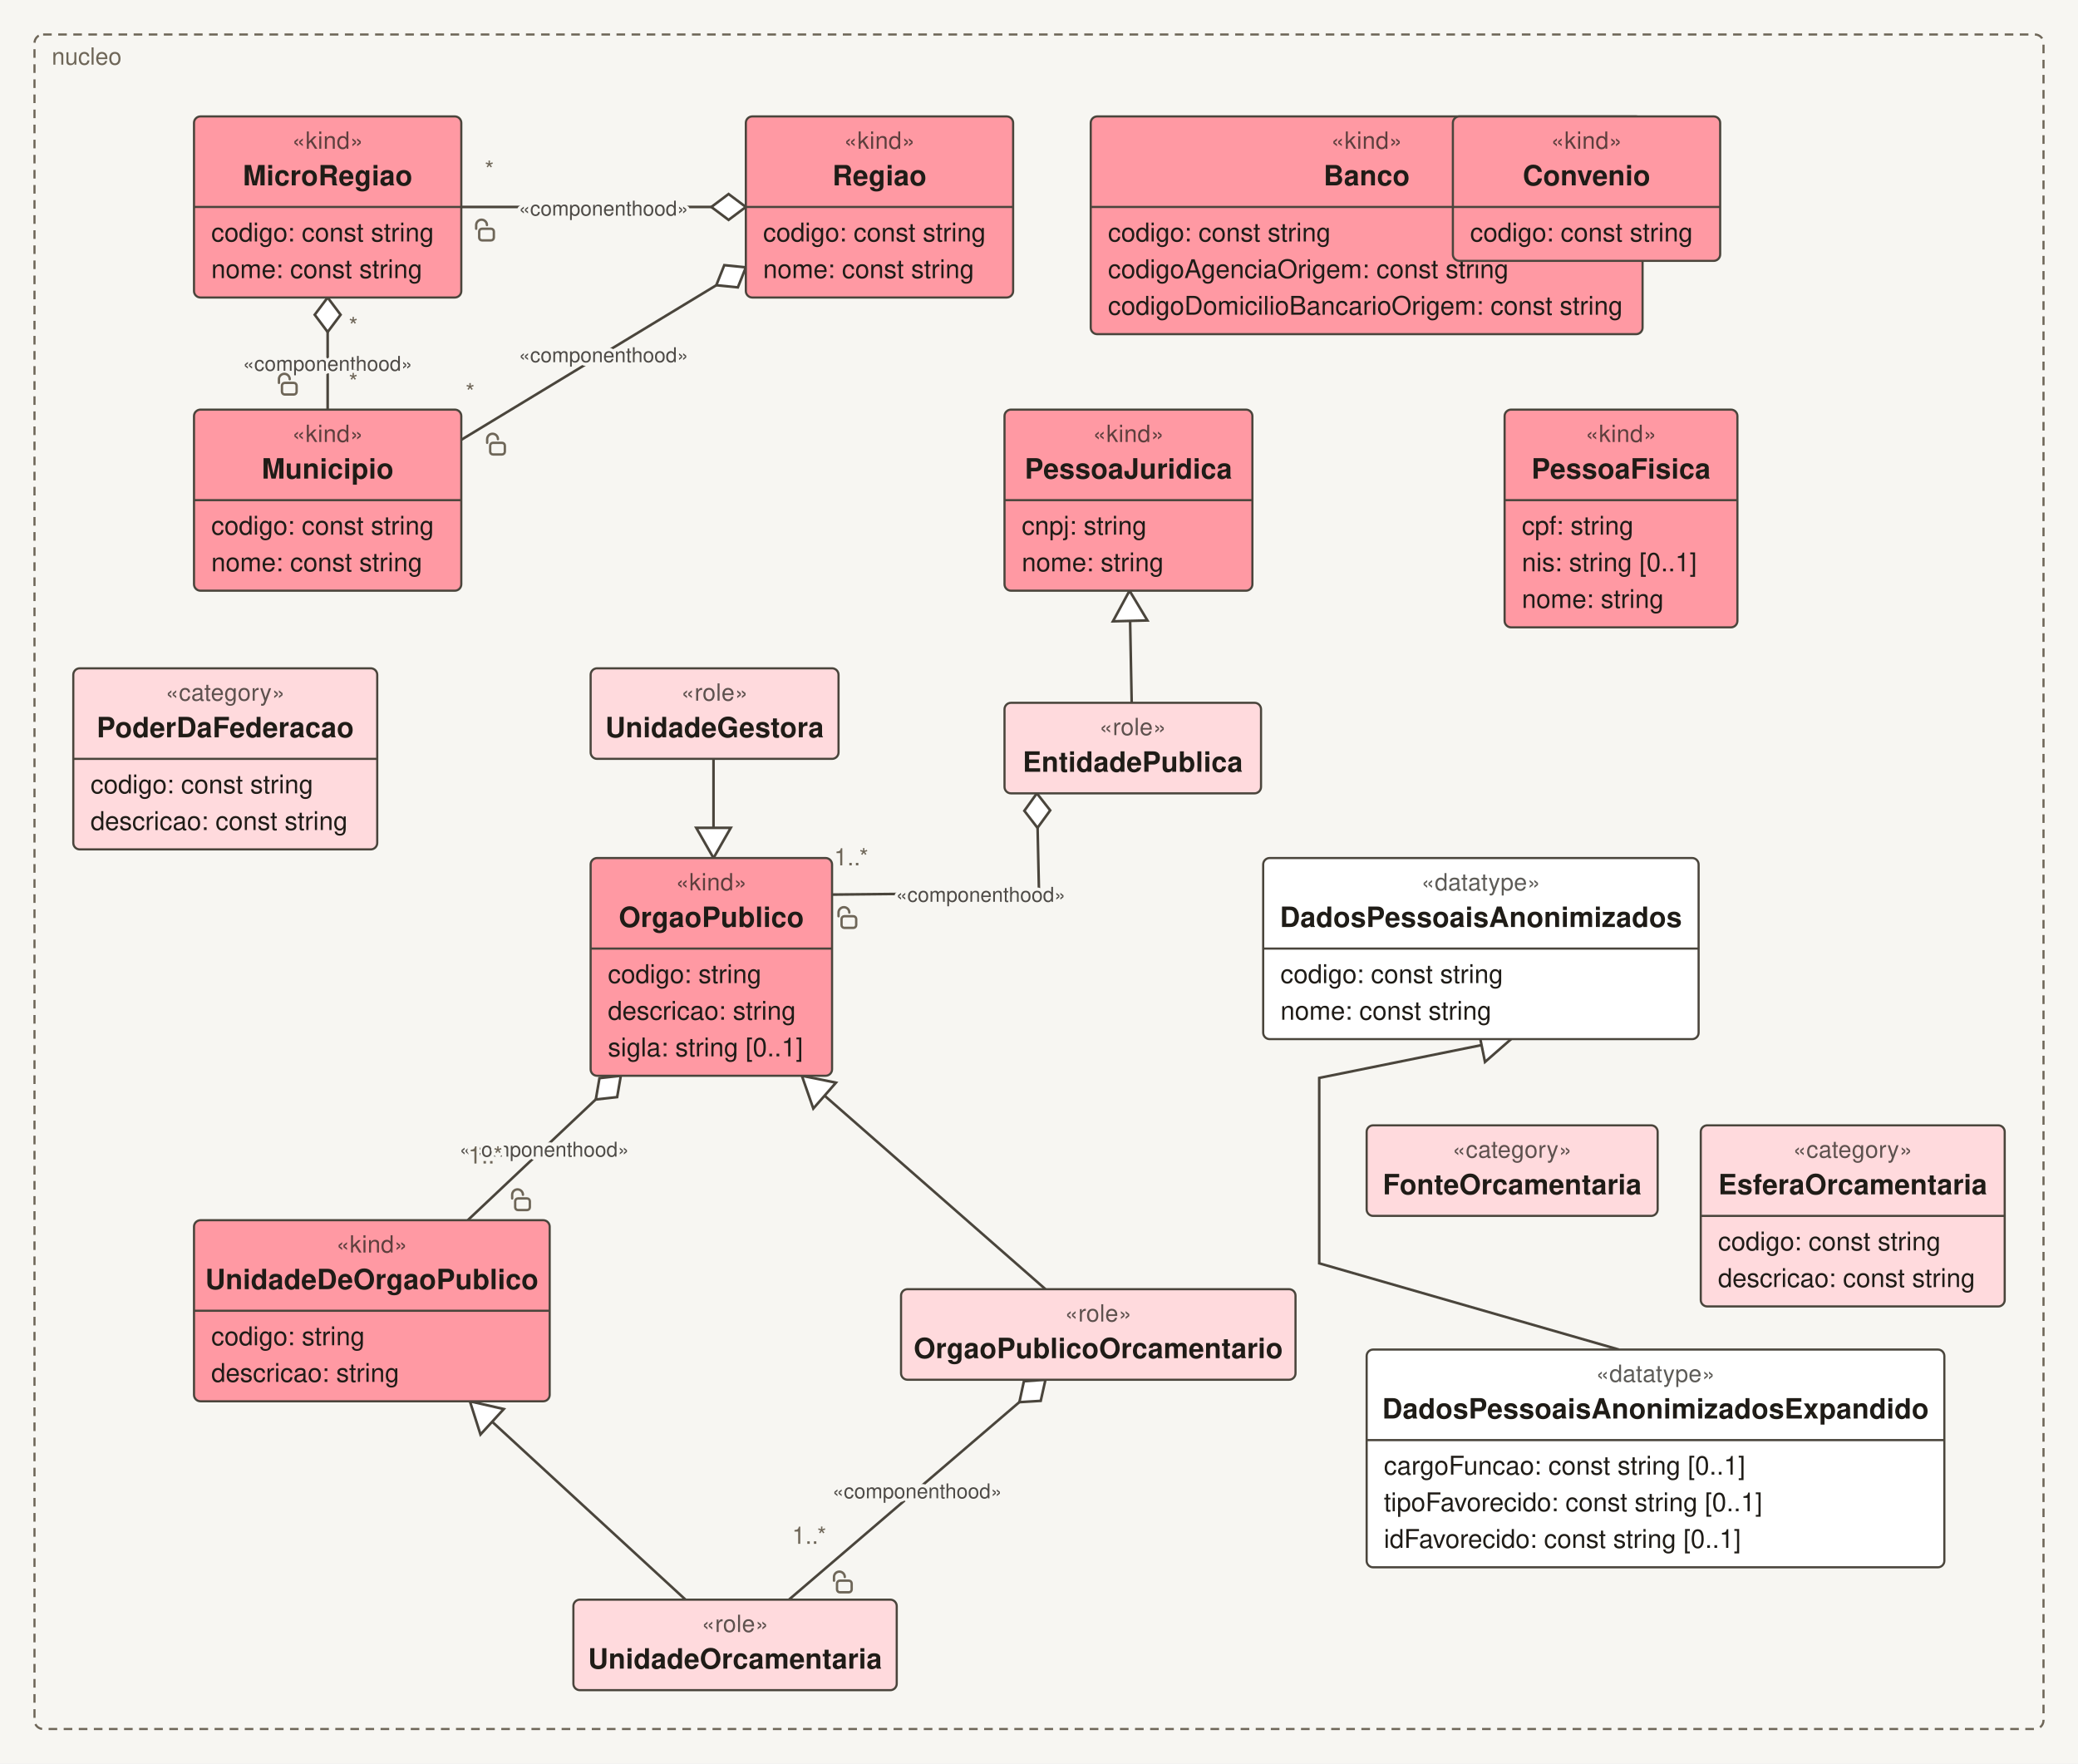
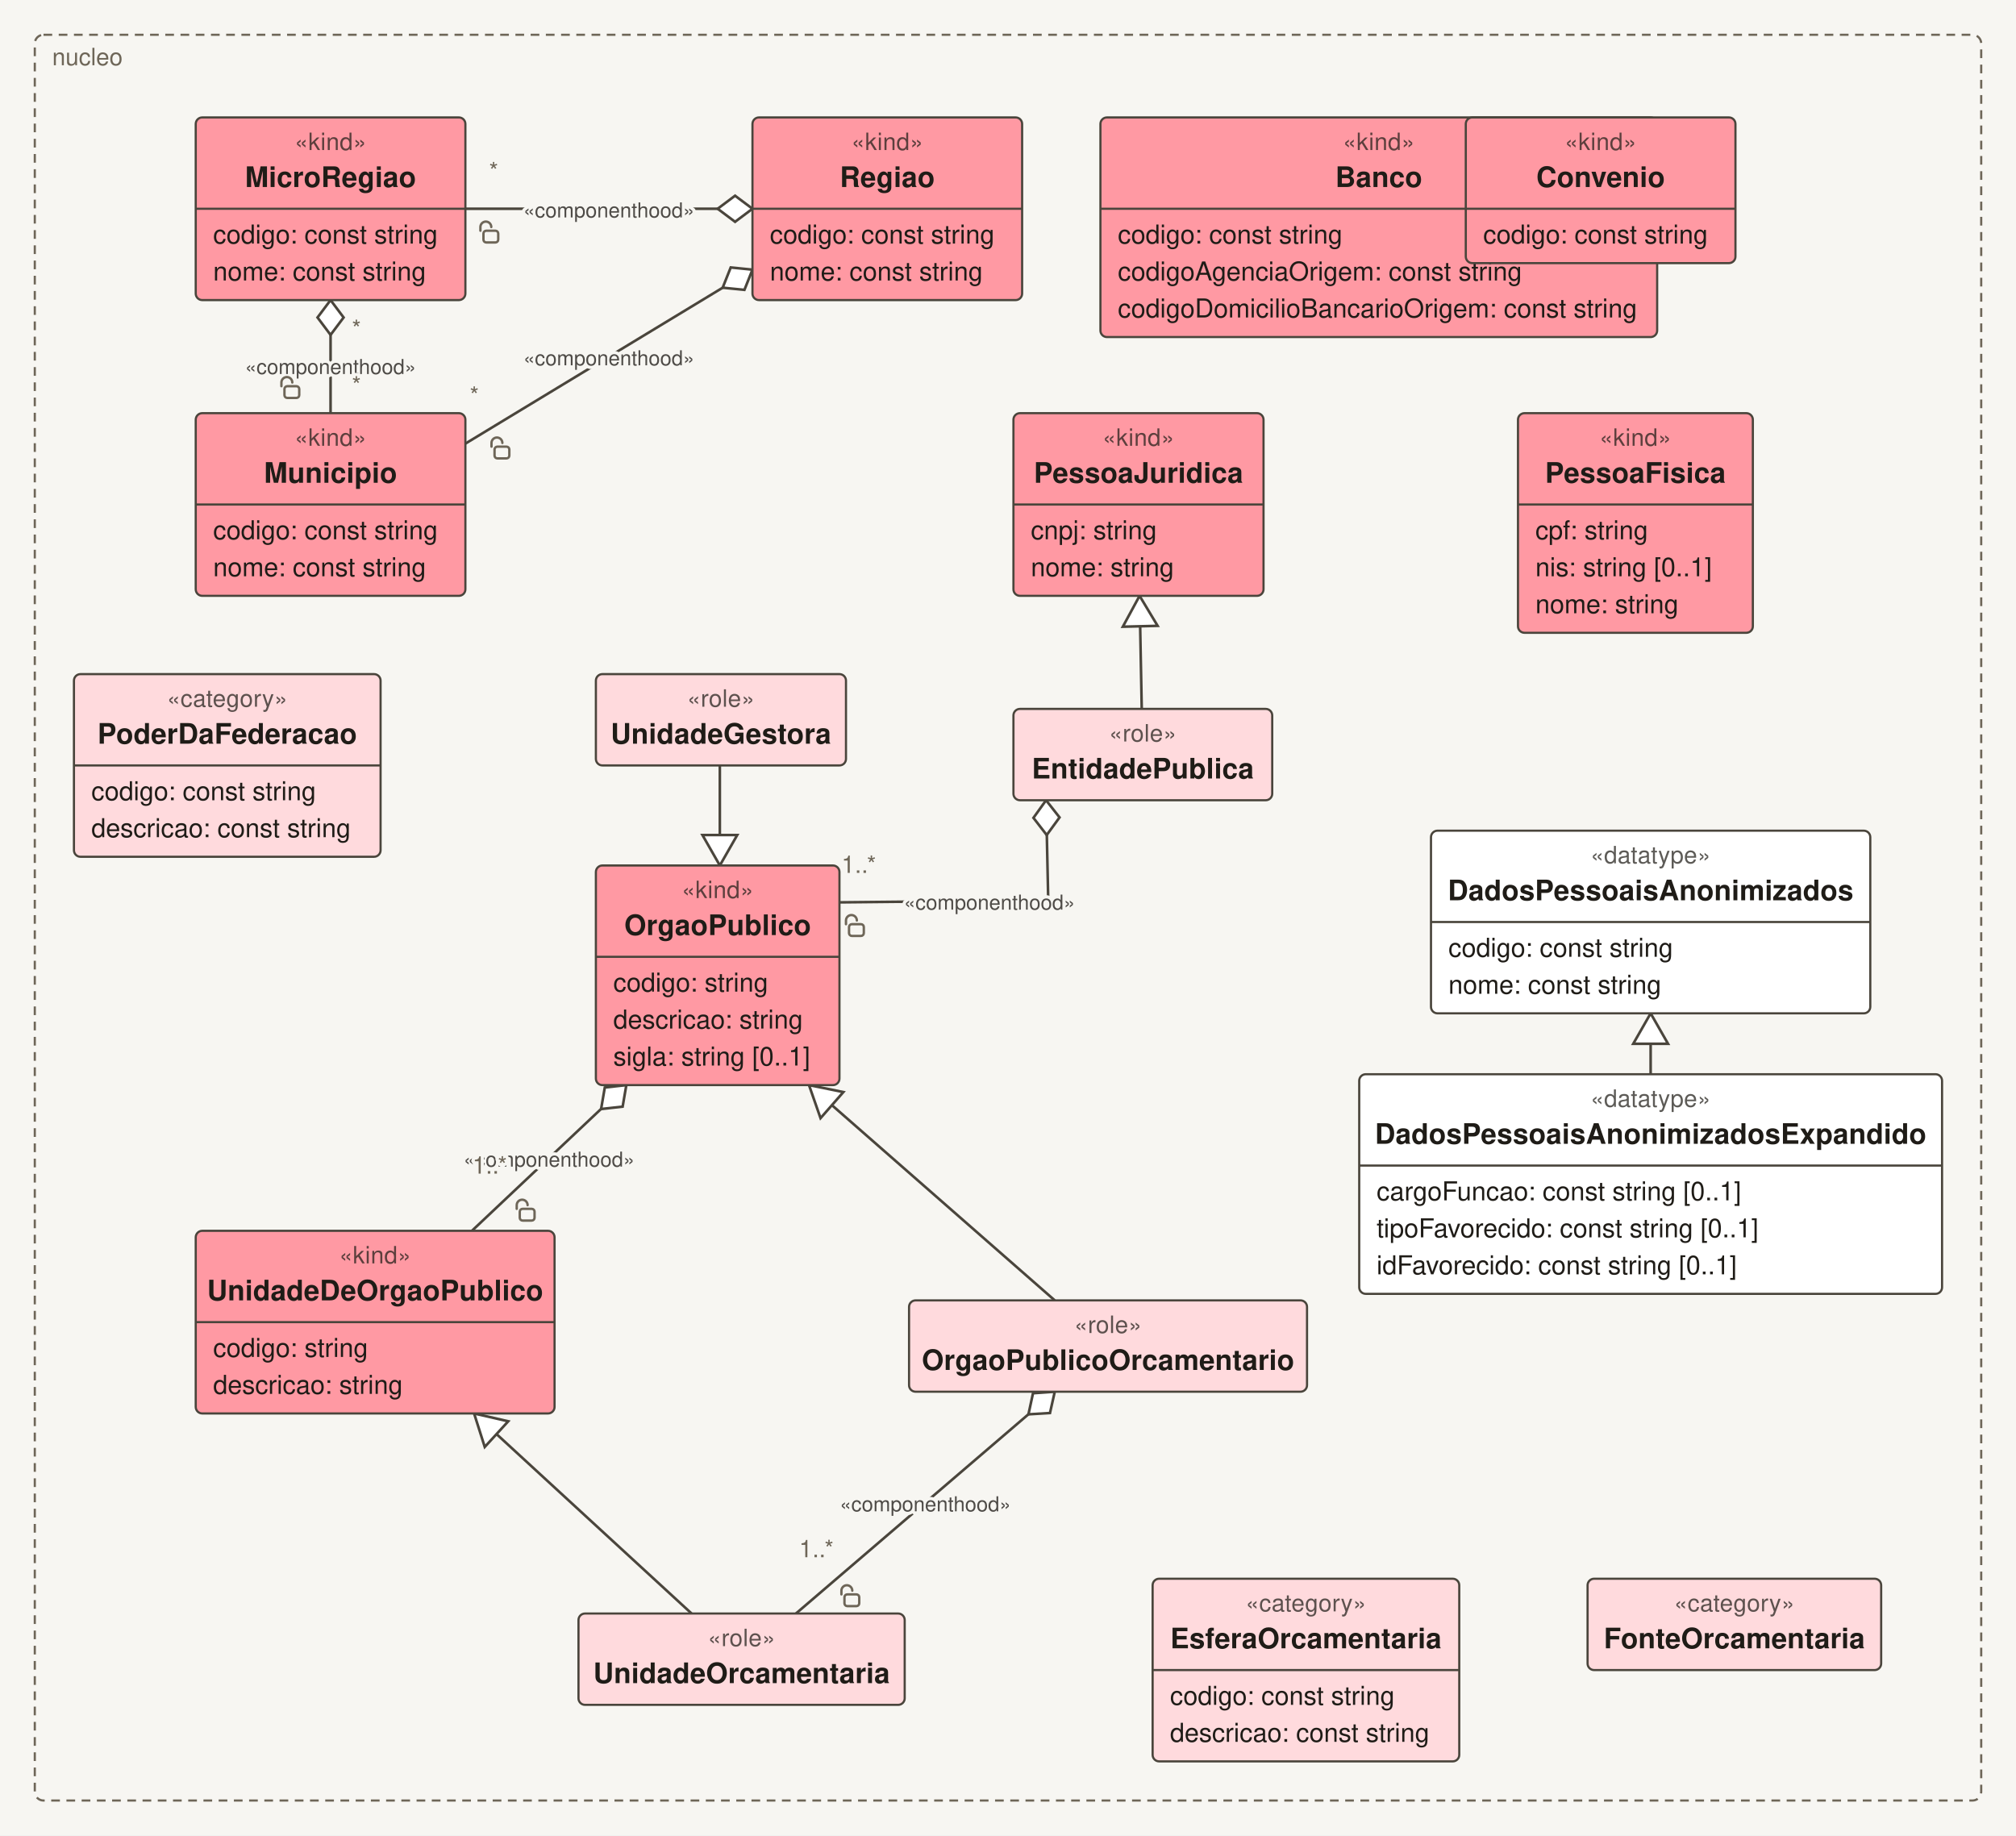
- <svg xmlns="http://www.w3.org/2000/svg" viewBox="-194 282 964 818" width="964" height="818">
+ <svg xmlns="http://www.w3.org/2000/svg" viewBox="-194 282 927 844" width="927" height="844">
  <style>
/* Everything that is text, before anything specialises it. The label layer sits
   above the boxes and outside every other group, so a rule that reached labels
   through their edge stopped reaching them the day they were lifted out of it --
   and an SVG with no font-family on a text element falls back to a 16px serif.
   Stated once at the top, no layer can lose it again. */
text {
    font-family: "Helvetica Neue", Helvetica, Arial, "Liberation Sans", sans-serif;
    font-stretch: normal;
    font-size: 11px;
    fill: #1f1c17;
    font-variant-numeric: tabular-nums;
}

.tv-node rect { stroke: #4a453c; stroke-width: 1; }
.tv-node text { fill: #1f1c17; }
.tv-name { font-weight: 600; font-size: 13px; letter-spacing: 0.005em; }
.tv-legend text { font-size: 13px; fill: #1f1c17; }
.tv-stereotype { font-size: 11px; fill-opacity: 0.72; letter-spacing: 0.01em; }
.tv-attribute { font-size: 12px; }
.tv-edge path { fill: none; stroke: #4a453c; stroke-width: 1.2; }
.tv-end { fill: #6e6658; }
/* No letter-spacing on a label drawn with a halo: WebKit places letter-spaced
   SVG text glyph by glyph and then draws no halo, so in Safari, and in an
   exported SVG opened in Preview, the line ran through the label and its
   letters came out uneven. Chromium and Firefox never showed it. */
.tv-edge-stereotype { font-size: 9.5px; fill-opacity: 0.78; }
.tv-marker { fill: #ffffff; stroke: #4a453c; stroke-width: 1.2; }
.tv-arrow { fill: none; stroke: #4a453c; stroke-width: 1.2; }
.tv-reading { fill: #1f1c17; stroke: none; }
.tv-lock { fill: none; stroke: #6e6658; stroke-width: 1.1; stroke-linecap: round; }
.tv-lock rect { fill: #f7f6f2; }
.tv-group rect { fill: none; stroke: #6e6658; stroke-dasharray: 4 3; }
.tv-group text { font-size: 11px; fill: #6e6658; }
.tv-ontology rect { fill: none; stroke: #4a453c; stroke-width: 1.2; stroke-dasharray: none; }
.tv-ontology text { font-weight: 600; font-size: 13px; fill: #1f1c17; }
.tv-location { font-size: 12px; fill-opacity: 0.72; }
.tv-selected rect { stroke: #1f5c5c; stroke-width: 2.5; }
/* The second selector is for a leg of a shared tree, which carries its own id
   and so is chosen as itself rather than through a group around it. */
.tv-selected path, path.tv-selected { stroke: #1f5c5c; stroke-width: 2.2; }
.tv-unresolved rect { stroke-dasharray: 5 3; }
.tv-external rect { stroke-dasharray: 2 2; }
</style>
-   <rect x="-194" y="282" width="964" height="818" fill="#f7f6f2" />
+   <rect x="-194" y="282" width="927" height="844" fill="#f7f6f2" />
  <g class="tv-group" data-group="pkg:nucleo">
-     <rect x="-178" y="298" width="932" height="786" rx="4" />
+     <rect x="-178" y="298" width="895" height="812" rx="4" />
    <text x="-170" y="312">nucleo</text>
  </g>
  <g class="tv-edge" data-edge="gen:nucleo::UnidadeGestora-&gt;nucleo::OrgaoPublico">
    <path d="M 137 634 L 137 680" />
    <polygon class="tv-marker" points="137,680 145,666 129,666" />
  </g>
  <g class="tv-edge" data-edge="gen:nucleo::EntidadePublica-&gt;nucleo::PessoaJuridica">
    <path d="M 331 608 L 330 556" />
    <polygon class="tv-marker" points="330,556 322.3,570.2 338.3,569.8" />
  </g>
  <g class="tv-edge" data-edge="gen:nucleo::OrgaoPublicoOrcamentario-&gt;nucleo::OrgaoPublico">
    <path d="M 291 880 L 178 781" />
    <polygon class="tv-marker" points="178,781 183.3,796.2 193.8,784.2" />
  </g>
  <g class="tv-edge" data-edge="gen:nucleo::UnidadeOrcamentaria-&gt;nucleo::UnidadeDeOrgaoPublico">
    <path d="M 124 1024 L 24 932" />
    <polygon class="tv-marker" points="24,932 28.9,947.4 39.7,935.6" />
  </g>
  <g class="tv-edge" data-edge="gen:nucleo::DadosPessoaisAnonimizadosExpandido-&gt;nucleo::DadosPessoaisAnonimizados">
-     <path d="M 557 908 L 418 868 L 418 782 L 507 764" />
-     <polygon class="tv-marker" points="507,764 491.7,758.9 494.9,774.6" />
+     <path d="M 565 776 L 565 748" />
+     <polygon class="tv-marker" points="565,748 557,762 573,762" />
  </g>
  <g class="tv-edge" data-edge="rel:nucleo::OrgaoPublico-&gt;nucleo::EntidadePublica:componenthood:">
    <path d="M 188 697 L 288 696 L 287 650" />
    <polygon class="tv-marker" points="287,650 281.2,658.1 287.3,666 293.2,657.9" />
  </g>
  <g class="tv-edge" data-edge="rel:nucleo::UnidadeDeOrgaoPublico-&gt;nucleo::OrgaoPublico:componenthood:">
    <path d="M 23 848 L 94 781" />
    <polygon class="tv-marker" points="94,781 84.1,782.1 82.4,792 92.3,790.9" />
  </g>
  <g class="tv-edge" data-edge="rel:nucleo::UnidadeOrcamentaria-&gt;nucleo::OrgaoPublicoOrcamentario:componenthood:">
    <path d="M 172 1024 L 291 922" />
    <polygon class="tv-marker" points="291,922 281,922.7 278.9,932.4 288.8,931.8" />
  </g>
  <g class="tv-edge" data-edge="rel:nucleo::MicroRegiao-&gt;nucleo::Regiao:componenthood:">
    <path d="M 20 378 L 152 378" />
    <polygon class="tv-marker" points="152,378 144,372 136,378 144,384" />
  </g>
  <g class="tv-edge" data-edge="rel:nucleo::Municipio-&gt;nucleo::Regiao:componenthood:">
    <path d="M 20 486 L 152 406" />
    <polygon class="tv-marker" points="152,406 142,405 138.3,414.3 148.3,415.3" />
  </g>
  <g class="tv-edge" data-edge="rel:nucleo::Municipio-&gt;nucleo::MicroRegiao:componenthood:">
    <path d="M -42 472 L -42 420" />
    <polygon class="tv-marker" points="-42,420 -48,428 -42,436 -36,428" />
  </g>
  <g class="tv-node" data-node="nucleo::UnidadeGestora">
    <rect x="80" y="592" width="115" height="42" rx="3" fill="#FFDADD" />
    <text class="tv-stereotype" x="137.5" y="607" text-anchor="middle">«role»</text>
    <text class="tv-name" x="137.5" y="624" text-anchor="middle">UnidadeGestora</text>
  </g>
  <g class="tv-node" data-node="nucleo::OrgaoPublico">
    <rect x="80" y="680" width="112" height="101" rx="3" fill="#FF99A3" />
    <text class="tv-stereotype" x="136" y="695" text-anchor="middle">«kind»</text>
    <text class="tv-name" x="136" y="712" text-anchor="middle">OrgaoPublico</text>
    <line x1="80" y1="722" x2="192" y2="722" stroke="#4a453c" stroke-width="1" />
    <text class="tv-attribute" x="88" y="738">codigo: string</text>
    <text class="tv-attribute" x="88" y="755">descricao: string</text>
    <text class="tv-attribute" x="88" y="772">sigla: string [0..1]</text>
  </g>
  <g class="tv-node" data-node="nucleo::EntidadePublica">
    <rect x="272" y="608" width="119" height="42" rx="3" fill="#FFDADD" />
    <text class="tv-stereotype" x="331.5" y="623" text-anchor="middle">«role»</text>
    <text class="tv-name" x="331.5" y="640" text-anchor="middle">EntidadePublica</text>
  </g>
  <g class="tv-node" data-node="nucleo::PessoaJuridica">
    <rect x="272" y="472" width="115" height="84" rx="3" fill="#FF99A3" />
    <text class="tv-stereotype" x="329.5" y="487" text-anchor="middle">«kind»</text>
    <text class="tv-name" x="329.5" y="504" text-anchor="middle">PessoaJuridica</text>
    <line x1="272" y1="514" x2="387" y2="514" stroke="#4a453c" stroke-width="1" />
    <text class="tv-attribute" x="280" y="530">cnpj: string</text>
    <text class="tv-attribute" x="280" y="547">nome: string</text>
  </g>
  <g class="tv-node" data-node="nucleo::UnidadeDeOrgaoPublico">
    <rect x="-104" y="848" width="165" height="84" rx="3" fill="#FF99A3" />
    <text class="tv-stereotype" x="-21.5" y="863" text-anchor="middle">«kind»</text>
    <text class="tv-name" x="-21.5" y="880" text-anchor="middle">UnidadeDeOrgaoPublico</text>
    <line x1="-104" y1="890" x2="61" y2="890" stroke="#4a453c" stroke-width="1" />
    <text class="tv-attribute" x="-96" y="906">codigo: string</text>
    <text class="tv-attribute" x="-96" y="923">descricao: string</text>
  </g>
  <g class="tv-node" data-node="nucleo::OrgaoPublicoOrcamentario">
    <rect x="224" y="880" width="183" height="42" rx="3" fill="#FFDADD" />
    <text class="tv-stereotype" x="315.5" y="895" text-anchor="middle">«role»</text>
    <text class="tv-name" x="315.5" y="912" text-anchor="middle">OrgaoPublicoOrcamentario</text>
  </g>
  <g class="tv-node" data-node="nucleo::UnidadeOrcamentaria">
    <rect x="72" y="1024" width="150" height="42" rx="3" fill="#FFDADD" />
    <text class="tv-stereotype" x="147" y="1039" text-anchor="middle">«role»</text>
    <text class="tv-name" x="147" y="1056" text-anchor="middle">UnidadeOrcamentaria</text>
  </g>
  <g class="tv-node" data-node="nucleo::PessoaFisica">
    <rect x="504" y="472" width="108" height="101" rx="3" fill="#FF99A3" />
    <text class="tv-stereotype" x="558" y="487" text-anchor="middle">«kind»</text>
    <text class="tv-name" x="558" y="504" text-anchor="middle">PessoaFisica</text>
    <line x1="504" y1="514" x2="612" y2="514" stroke="#4a453c" stroke-width="1" />
    <text class="tv-attribute" x="512" y="530">cpf: string</text>
    <text class="tv-attribute" x="512" y="547">nis: string [0..1]</text>
    <text class="tv-attribute" x="512" y="564">nome: string</text>
  </g>
  <g class="tv-node" data-node="nucleo::Regiao">
    <rect x="152" y="336" width="124" height="84" rx="3" fill="#FF99A3" />
    <text class="tv-stereotype" x="214" y="351" text-anchor="middle">«kind»</text>
    <text class="tv-name" x="214" y="368" text-anchor="middle">Regiao</text>
    <line x1="152" y1="378" x2="276" y2="378" stroke="#4a453c" stroke-width="1" />
    <text class="tv-attribute" x="160" y="394">codigo: const string</text>
    <text class="tv-attribute" x="160" y="411">nome: const string</text>
  </g>
  <g class="tv-node" data-node="nucleo::MicroRegiao">
    <rect x="-104" y="336" width="124" height="84" rx="3" fill="#FF99A3" />
    <text class="tv-stereotype" x="-42" y="351" text-anchor="middle">«kind»</text>
    <text class="tv-name" x="-42" y="368" text-anchor="middle">MicroRegiao</text>
    <line x1="-104" y1="378" x2="20" y2="378" stroke="#4a453c" stroke-width="1" />
    <text class="tv-attribute" x="-96" y="394">codigo: const string</text>
    <text class="tv-attribute" x="-96" y="411">nome: const string</text>
  </g>
  <g class="tv-node" data-node="nucleo::Municipio">
    <rect x="-104" y="472" width="124" height="84" rx="3" fill="#FF99A3" />
    <text class="tv-stereotype" x="-42" y="487" text-anchor="middle">«kind»</text>
    <text class="tv-name" x="-42" y="504" text-anchor="middle">Municipio</text>
    <line x1="-104" y1="514" x2="20" y2="514" stroke="#4a453c" stroke-width="1" />
    <text class="tv-attribute" x="-96" y="530">codigo: const string</text>
    <text class="tv-attribute" x="-96" y="547">nome: const string</text>
  </g>
  <g class="tv-node" data-node="nucleo::Banco">
    <rect x="312" y="336" width="256" height="101" rx="3" fill="#FF99A3" />
    <text class="tv-stereotype" x="440" y="351" text-anchor="middle">«kind»</text>
    <text class="tv-name" x="440" y="368" text-anchor="middle">Banco</text>
    <line x1="312" y1="378" x2="568" y2="378" stroke="#4a453c" stroke-width="1" />
    <text class="tv-attribute" x="320" y="394">codigo: const string</text>
    <text class="tv-attribute" x="320" y="411">codigoAgenciaOrigem: const string</text>
    <text class="tv-attribute" x="320" y="428">codigoDomicilioBancarioOrigem: const string</text>
  </g>
  <g class="tv-node" data-node="nucleo::Convenio">
    <rect x="480" y="336" width="124" height="67" rx="3" fill="#FF99A3" />
    <text class="tv-stereotype" x="542" y="351" text-anchor="middle">«kind»</text>
    <text class="tv-name" x="542" y="368" text-anchor="middle">Convenio</text>
    <line x1="480" y1="378" x2="604" y2="378" stroke="#4a453c" stroke-width="1" />
    <text class="tv-attribute" x="488" y="394">codigo: const string</text>
  </g>
  <g class="tv-node" data-node="nucleo::PoderDaFederacao">
    <rect x="-160" y="592" width="141" height="84" rx="3" fill="#FFDADD" />
    <text class="tv-stereotype" x="-89.5" y="607" text-anchor="middle">«category»</text>
    <text class="tv-name" x="-89.5" y="624" text-anchor="middle">PoderDaFederacao</text>
    <line x1="-160" y1="634" x2="-19" y2="634" stroke="#4a453c" stroke-width="1" />
    <text class="tv-attribute" x="-152" y="650">codigo: const string</text>
    <text class="tv-attribute" x="-152" y="667">descricao: const string</text>
  </g>
  <g class="tv-node" data-node="nucleo::DadosPessoaisAnonimizados">
-     <rect x="392" y="680" width="202" height="84" rx="3" fill="#FFFFFF" />
-     <text class="tv-stereotype" x="493" y="695" text-anchor="middle">«datatype»</text>
-     <text class="tv-name" x="493" y="712" text-anchor="middle">DadosPessoaisAnonimizados</text>
-     <line x1="392" y1="722" x2="594" y2="722" stroke="#4a453c" stroke-width="1" />
-     <text class="tv-attribute" x="400" y="738">codigo: const string</text>
-     <text class="tv-attribute" x="400" y="755">nome: const string</text>
+     <rect x="464" y="664" width="202" height="84" rx="3" fill="#FFFFFF" />
+     <text class="tv-stereotype" x="565" y="679" text-anchor="middle">«datatype»</text>
+     <text class="tv-name" x="565" y="696" text-anchor="middle">DadosPessoaisAnonimizados</text>
+     <line x1="464" y1="706" x2="666" y2="706" stroke="#4a453c" stroke-width="1" />
+     <text class="tv-attribute" x="472" y="722">codigo: const string</text>
+     <text class="tv-attribute" x="472" y="739">nome: const string</text>
  </g>
  <g class="tv-node" data-node="nucleo::DadosPessoaisAnonimizadosExpandido">
-     <rect x="440" y="908" width="268" height="101" rx="3" fill="#FFFFFF" />
-     <text class="tv-stereotype" x="574" y="923" text-anchor="middle">«datatype»</text>
-     <text class="tv-name" x="574" y="940" text-anchor="middle">DadosPessoaisAnonimizadosExpandido</text>
-     <line x1="440" y1="950" x2="708" y2="950" stroke="#4a453c" stroke-width="1" />
-     <text class="tv-attribute" x="448" y="966">cargoFuncao: const string [0..1]</text>
-     <text class="tv-attribute" x="448" y="983">tipoFavorecido: const string [0..1]</text>
-     <text class="tv-attribute" x="448" y="1000">idFavorecido: const string [0..1]</text>
+     <rect x="431" y="776" width="268" height="101" rx="3" fill="#FFFFFF" />
+     <text class="tv-stereotype" x="565" y="791" text-anchor="middle">«datatype»</text>
+     <text class="tv-name" x="565" y="808" text-anchor="middle">DadosPessoaisAnonimizadosExpandido</text>
+     <line x1="431" y1="818" x2="699" y2="818" stroke="#4a453c" stroke-width="1" />
+     <text class="tv-attribute" x="439" y="834">cargoFuncao: const string [0..1]</text>
+     <text class="tv-attribute" x="439" y="851">tipoFavorecido: const string [0..1]</text>
+     <text class="tv-attribute" x="439" y="868">idFavorecido: const string [0..1]</text>
  </g>
  <g class="tv-node" data-node="nucleo::FonteOrcamentaria">
-     <rect x="440" y="804" width="135" height="42" rx="3" fill="#FFDADD" />
-     <text class="tv-stereotype" x="507.5" y="819" text-anchor="middle">«category»</text>
-     <text class="tv-name" x="507.5" y="836" text-anchor="middle">FonteOrcamentaria</text>
+     <rect x="536" y="1008" width="135" height="42" rx="3" fill="#FFDADD" />
+     <text class="tv-stereotype" x="603.5" y="1023" text-anchor="middle">«category»</text>
+     <text class="tv-name" x="603.5" y="1040" text-anchor="middle">FonteOrcamentaria</text>
  </g>
  <g class="tv-node" data-node="nucleo::EsferaOrcamentaria">
-     <rect x="595" y="804" width="141" height="84" rx="3" fill="#FFDADD" />
-     <text class="tv-stereotype" x="665.5" y="819" text-anchor="middle">«category»</text>
-     <text class="tv-name" x="665.5" y="836" text-anchor="middle">EsferaOrcamentaria</text>
-     <line x1="595" y1="846" x2="736" y2="846" stroke="#4a453c" stroke-width="1" />
-     <text class="tv-attribute" x="603" y="862">codigo: const string</text>
-     <text class="tv-attribute" x="603" y="879">descricao: const string</text>
+     <rect x="336" y="1008" width="141" height="84" rx="3" fill="#FFDADD" />
+     <text class="tv-stereotype" x="406.5" y="1023" text-anchor="middle">«category»</text>
+     <text class="tv-name" x="406.5" y="1040" text-anchor="middle">EsferaOrcamentaria</text>
+     <line x1="336" y1="1050" x2="477" y2="1050" stroke="#4a453c" stroke-width="1" />
+     <text class="tv-attribute" x="344" y="1066">codigo: const string</text>
+     <text class="tv-attribute" x="344" y="1083">descricao: const string</text>
  </g>
  <g class="tv-labels">
    <text class="tv-edge-stereotype" data-for="rel:nucleo::OrgaoPublico-&gt;nucleo::EntidadePublica:componenthood:" x="261" y="700.3" text-anchor="middle" paint-order="stroke" stroke="#f7f6f2" stroke-width="3" stroke-linejoin="round">«componenthood»</text>
    <text class="tv-end" data-for="rel:nucleo::OrgaoPublico-&gt;nucleo::EntidadePublica:componenthood:" x="200.9" y="683.4" text-anchor="middle" paint-order="stroke" stroke="#f7f6f2" stroke-width="3" stroke-linejoin="round">1..*</text>
    <g class="tv-lock" data-for="rel:nucleo::OrgaoPublico-&gt;nucleo::EntidadePublica:componenthood:" transform="translate(193.6, 702.4)" aria-label="not const">
      <path d="M 1.4 4.6 V 2.9 a 2.5 2.5 0 0 1 5 0" />
      <rect x="2.8" y="4.6" width="6.8" height="5.4" rx="1.3" stroke="#6e6658" />
    </g>
    <text class="tv-edge-stereotype" data-for="rel:nucleo::UnidadeDeOrgaoPublico-&gt;nucleo::OrgaoPublico:componenthood:" x="58.5" y="818.5" text-anchor="middle" paint-order="stroke" stroke="#f7f6f2" stroke-width="3" stroke-linejoin="round">«componenthood»</text>
    <text class="tv-end" data-for="rel:nucleo::UnidadeDeOrgaoPublico-&gt;nucleo::OrgaoPublico:componenthood:" x="31.2" y="821.7" text-anchor="middle" paint-order="stroke" stroke="#f7f6f2" stroke-width="3" stroke-linejoin="round">1..*</text>
    <g class="tv-lock" data-for="rel:nucleo::UnidadeDeOrgaoPublico-&gt;nucleo::OrgaoPublico:componenthood:" transform="translate(42.2, 833.3)" aria-label="not const">
      <path d="M 1.4 4.6 V 2.9 a 2.5 2.5 0 0 1 5 0" />
      <rect x="2.8" y="4.6" width="6.8" height="5.4" rx="1.3" stroke="#6e6658" />
    </g>
    <text class="tv-edge-stereotype" data-for="rel:nucleo::UnidadeOrcamentaria-&gt;nucleo::OrgaoPublicoOrcamentario:componenthood:" x="231.5" y="977" text-anchor="middle" paint-order="stroke" stroke="#f7f6f2" stroke-width="3" stroke-linejoin="round">«componenthood»</text>
    <text class="tv-end" data-for="rel:nucleo::UnidadeOrcamentaria-&gt;nucleo::OrgaoPublicoOrcamentario:componenthood:" x="181.4" y="998.1" text-anchor="middle" paint-order="stroke" stroke="#f7f6f2" stroke-width="3" stroke-linejoin="round">1..*</text>
    <g class="tv-lock" data-for="rel:nucleo::UnidadeOrcamentaria-&gt;nucleo::OrgaoPublicoOrcamentario:componenthood:" transform="translate(191.5, 1010.6)" aria-label="not const">
      <path d="M 1.4 4.6 V 2.9 a 2.5 2.5 0 0 1 5 0" />
      <rect x="2.8" y="4.6" width="6.8" height="5.4" rx="1.3" stroke="#6e6658" />
    </g>
    <text class="tv-edge-stereotype" data-for="rel:nucleo::MicroRegiao-&gt;nucleo::Regiao:componenthood:" x="86" y="382" text-anchor="middle" paint-order="stroke" stroke="#f7f6f2" stroke-width="3" stroke-linejoin="round">«componenthood»</text>
    <text class="tv-end" data-for="rel:nucleo::MicroRegiao-&gt;nucleo::Regiao:componenthood:" x="33" y="364.5" text-anchor="middle" paint-order="stroke" stroke="#f7f6f2" stroke-width="3" stroke-linejoin="round">*</text>
    <g class="tv-lock" data-for="rel:nucleo::MicroRegiao-&gt;nucleo::Regiao:componenthood:" transform="translate(25.5, 383.5)" aria-label="not const">
      <path d="M 1.4 4.6 V 2.9 a 2.5 2.5 0 0 1 5 0" />
      <rect x="2.8" y="4.6" width="6.8" height="5.4" rx="1.3" stroke="#6e6658" />
    </g>
    <text class="tv-edge-stereotype" data-for="rel:nucleo::Municipio-&gt;nucleo::Regiao:componenthood:" x="86" y="450" text-anchor="middle" paint-order="stroke" stroke="#f7f6f2" stroke-width="3" stroke-linejoin="round">«componenthood»</text>
    <text class="tv-end" data-for="rel:nucleo::Municipio-&gt;nucleo::Regiao:componenthood:" x="24.1" y="467.7" text-anchor="middle" paint-order="stroke" stroke="#f7f6f2" stroke-width="3" stroke-linejoin="round">*</text>
    <g class="tv-lock" data-for="rel:nucleo::Municipio-&gt;nucleo::Regiao:componenthood:" transform="translate(30.6, 482.8)" aria-label="not const">
      <path d="M 1.4 4.6 V 2.9 a 2.5 2.5 0 0 1 5 0" />
      <rect x="2.8" y="4.6" width="6.8" height="5.4" rx="1.3" stroke="#6e6658" />
    </g>
    <text class="tv-edge-stereotype" data-for="rel:nucleo::Municipio-&gt;nucleo::MicroRegiao:componenthood:" x="-42" y="454" text-anchor="middle" paint-order="stroke" stroke="#f7f6f2" stroke-width="3" stroke-linejoin="round">«componenthood»</text>
    <text class="tv-end" data-for="rel:nucleo::Municipio-&gt;nucleo::MicroRegiao:componenthood:" x="-30.1" y="463" text-anchor="middle" paint-order="stroke" stroke="#f7f6f2" stroke-width="3" stroke-linejoin="round">*</text>
    <g class="tv-lock" data-for="rel:nucleo::Municipio-&gt;nucleo::MicroRegiao:componenthood:" transform="translate(-66, 455)" aria-label="not const">
      <path d="M 1.4 4.6 V 2.9 a 2.5 2.5 0 0 1 5 0" />
      <rect x="2.8" y="4.6" width="6.8" height="5.4" rx="1.3" stroke="#6e6658" />
    </g>
    <text class="tv-end" data-for="rel:nucleo::Municipio-&gt;nucleo::MicroRegiao:componenthood:" x="-30.1" y="437" text-anchor="middle" paint-order="stroke" stroke="#f7f6f2" stroke-width="3" stroke-linejoin="round">*</text>
  </g>
</svg>
